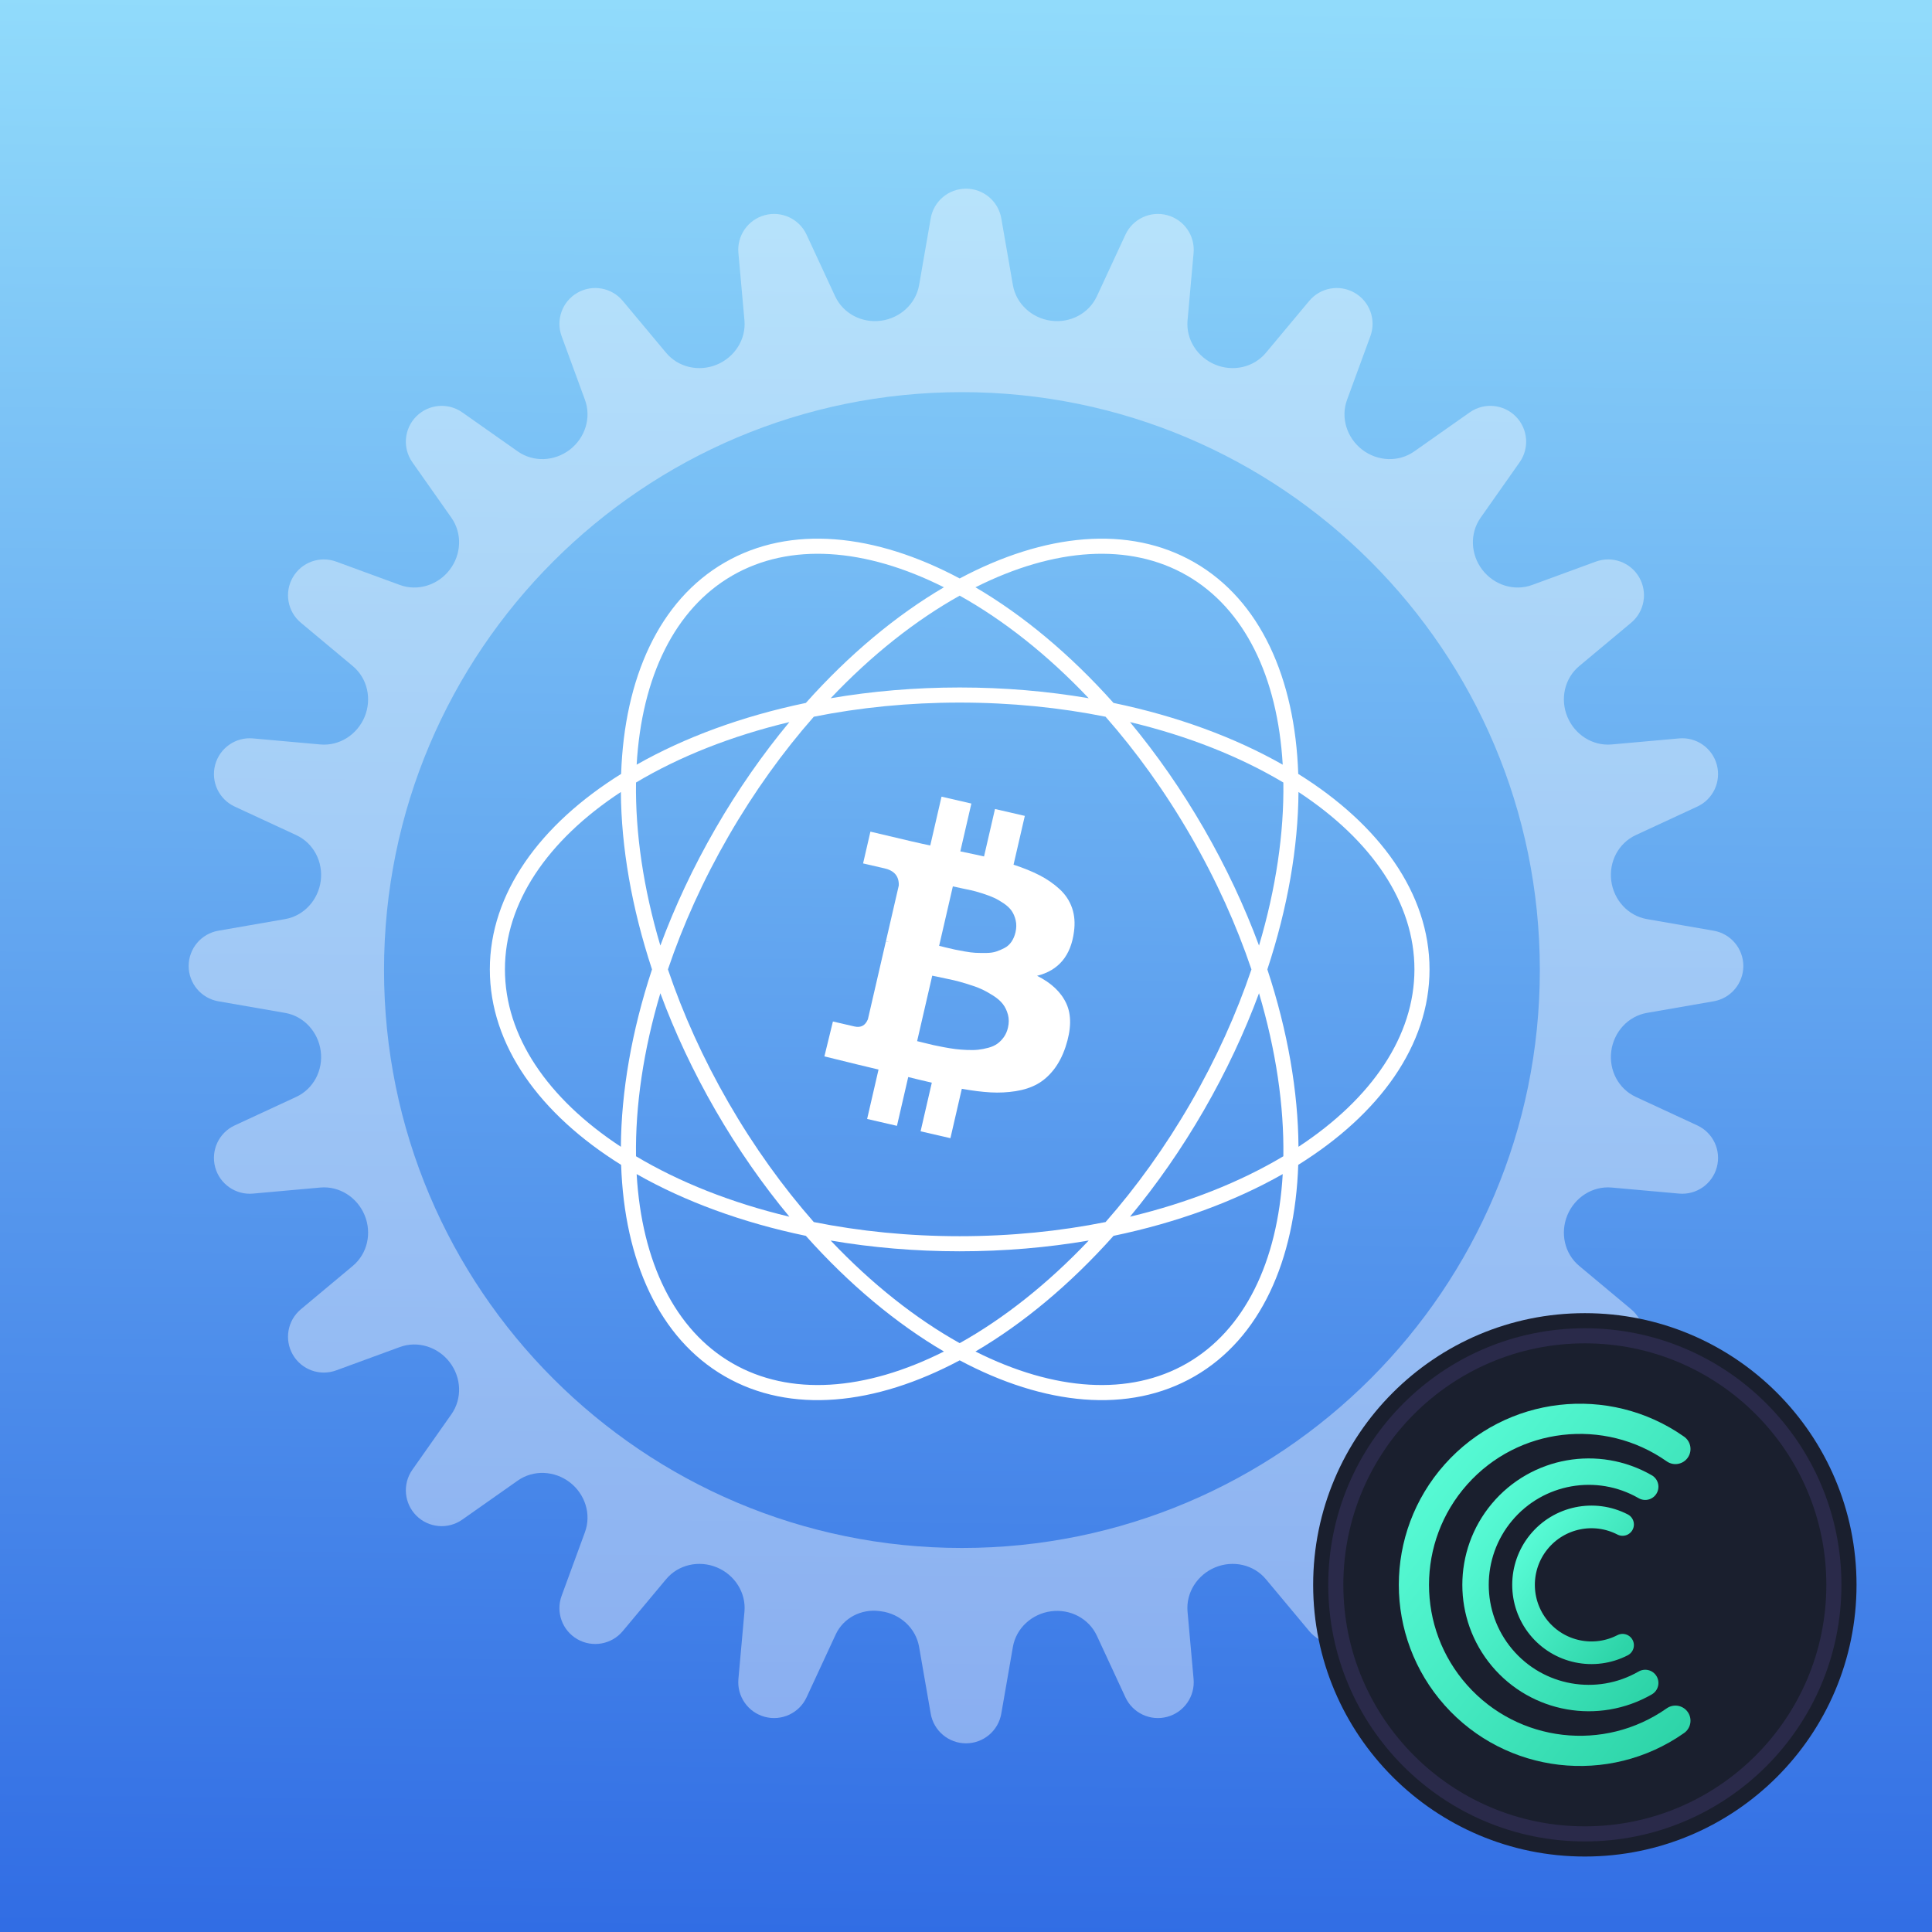
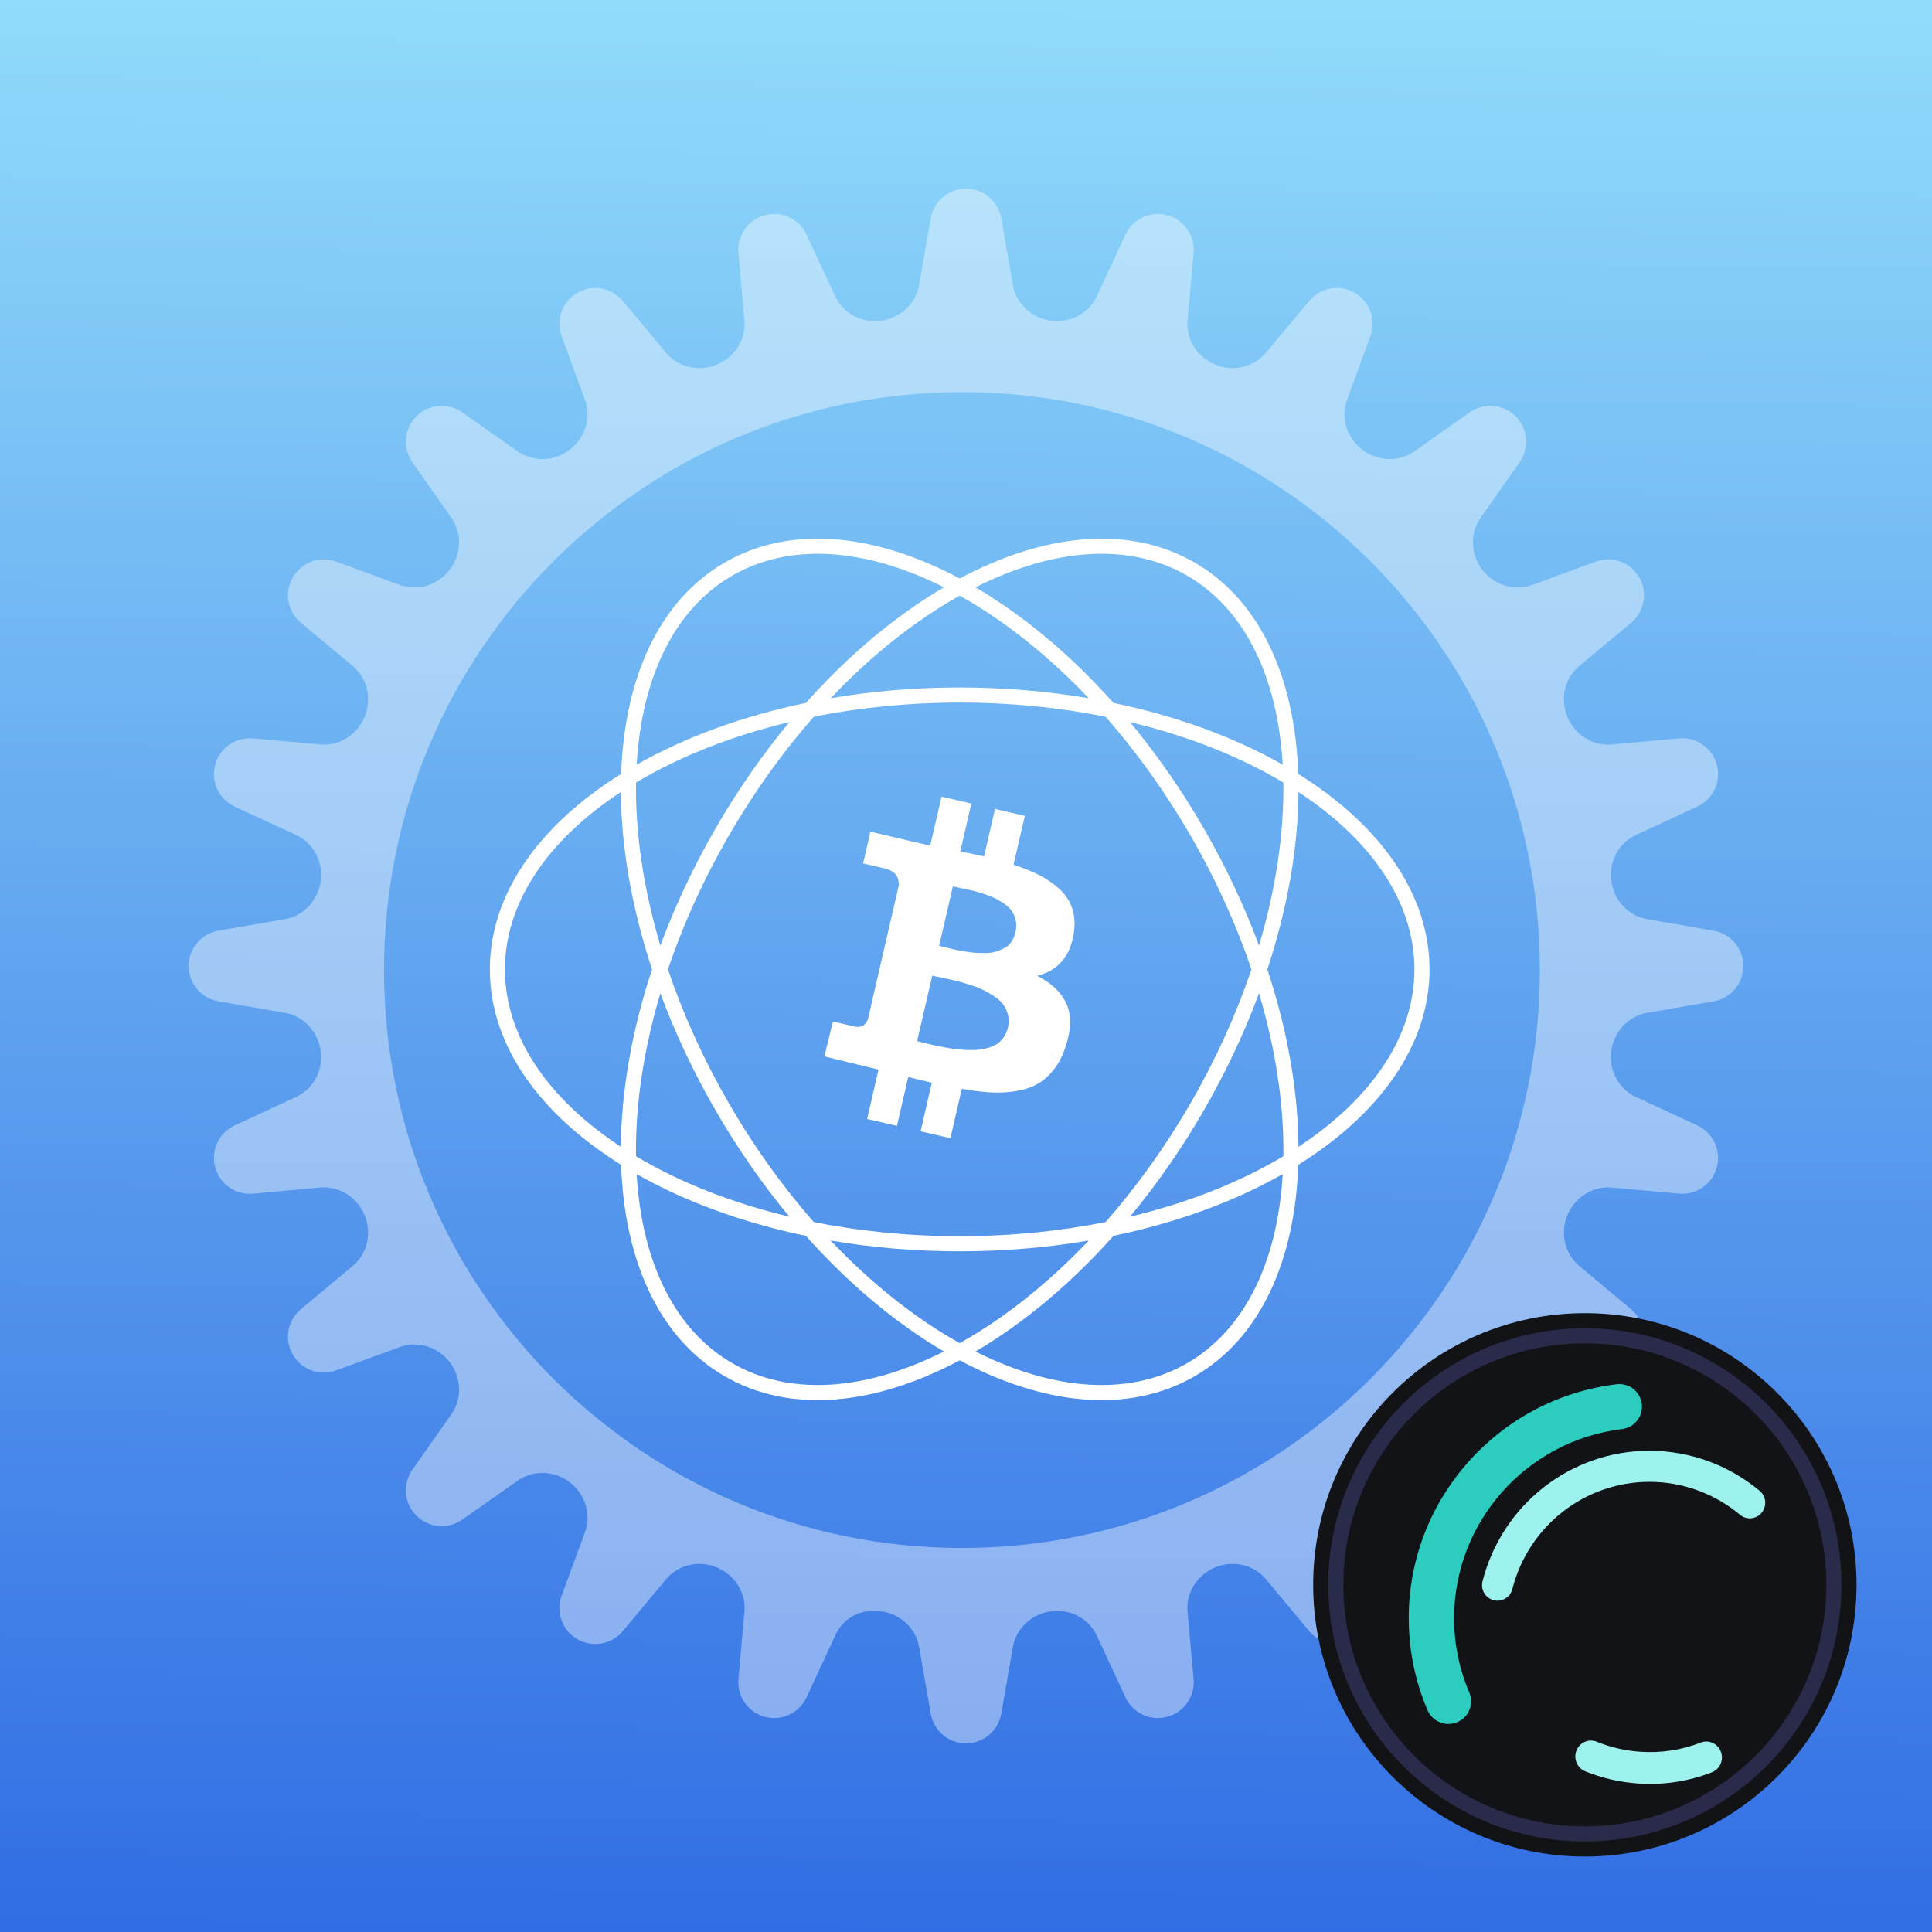
<svg xmlns="http://www.w3.org/2000/svg" width="256" height="256" viewBox="0 0 256 256" fill="none">
  <defs>
    <linearGradient id="paint0_linear" x1="77" y1="0" x2="74.5" y2="256" gradientUnits="userSpaceOnUse">
      <stop stop-color="#91DBFB" />
      <stop offset="1" stop-color="#316DE4" />
    </linearGradient>
    <linearGradient id="arcGrad" x1="0" y1="0" x2="1" y2="1">
      <stop stop-color="#5CFFDA" />
      <stop offset="1" stop-color="#2DD4A8" />
    </linearGradient>
  </defs>
  <g>
    <rect width="256" height="256" fill="url(#paint0_linear)" />
    <path fill-rule="evenodd" clip-rule="evenodd" d="M132.676 28.933C132.281 26.66 130.308 25 128 25C125.692 25 123.719 26.66 123.324 28.933L121.786 37.777C121.349 40.288 119.245 42.169 116.718 42.499C114.194 42.829 111.721 41.551 110.651 39.242L106.876 31.098C105.906 29.005 103.57 27.912 101.341 28.51C99.112 29.107 97.636 31.221 97.842 33.519L98.644 42.443C98.872 44.981 97.338 47.337 94.985 48.314C92.63 49.29 89.894 48.702 88.26 46.745L82.516 39.867C81.037 38.096 78.498 37.646 76.5 38.799C74.501 39.953 73.622 42.377 74.417 44.544L77.509 52.978C78.385 55.367 77.521 58.032 75.503 59.583C73.483 61.135 70.685 61.278 68.602 59.812L61.256 54.643C59.369 53.315 56.8 53.536 55.168 55.168C53.536 56.8 53.315 59.369 54.642 61.256L59.812 68.602C61.278 70.686 61.135 73.483 59.583 75.503C58.032 77.521 55.367 78.385 52.977 77.509L44.544 74.417C42.377 73.623 39.953 74.501 38.799 76.5C37.646 78.498 38.096 81.037 39.867 82.516L46.745 88.26C48.702 89.894 49.29 92.63 48.313 94.985C47.337 97.338 44.981 98.873 42.443 98.644L33.519 97.843C31.221 97.636 29.107 99.113 28.51 101.342C27.912 103.571 29.005 105.906 31.099 106.877L39.242 110.651C41.551 111.721 42.829 114.195 42.499 116.718C42.169 119.245 40.288 121.349 37.777 121.786L28.933 123.324C26.66 123.719 25 125.692 25 128C25 130.308 26.66 132.281 28.933 132.676L37.777 134.214C40.288 134.651 42.169 136.755 42.499 139.282C42.829 141.806 41.551 144.279 39.242 145.349L31.098 149.124C29.005 150.094 27.912 152.43 28.51 154.659C29.107 156.888 31.221 158.364 33.519 158.158L42.443 157.356C44.981 157.128 47.337 158.662 48.314 161.015C49.29 163.37 48.702 166.106 46.745 167.74L39.867 173.484C38.096 174.963 37.646 177.502 38.799 179.5C39.953 181.499 42.377 182.378 44.544 181.583L52.978 178.491C55.367 177.615 58.032 178.479 59.583 180.497C61.135 182.517 61.278 185.315 59.812 187.398L54.643 194.744C53.315 196.631 53.536 199.2 55.168 200.832C56.8 202.464 59.369 202.686 61.256 201.357L68.602 196.188C70.686 194.722 73.483 194.865 75.503 196.417C77.521 197.968 78.385 200.633 77.509 203.022L74.417 211.456C73.623 213.623 74.501 216.047 76.5 217.201C78.498 218.354 81.037 217.904 82.516 216.133L88.26 209.255C89.894 207.298 92.63 206.71 94.985 207.686C97.338 208.663 98.873 211.019 98.644 213.557L97.843 222.481C97.636 224.779 99.113 226.893 101.342 227.49C103.571 228.088 105.906 226.995 106.877 224.902L110.736 216.574C111.756 214.374 114.132 213.158 116.536 213.477L116.737 213.504C119.264 213.833 121.349 215.712 121.786 218.223L123.324 227.067C123.719 229.34 125.692 231 128 231C130.308 231 132.281 229.34 132.676 227.067L134.214 218.223C134.651 215.712 136.755 213.831 139.282 213.501C141.805 213.171 144.279 214.449 145.349 216.758L149.123 224.902C150.094 226.995 152.429 228.088 154.658 227.49C156.887 226.893 158.364 224.779 158.157 222.481L157.356 213.557C157.128 211.019 158.662 208.663 161.015 207.687C163.37 206.71 166.106 207.298 167.74 209.255L173.484 216.133C174.963 217.904 177.501 218.354 179.5 217.201C181.498 216.047 182.377 213.623 181.583 211.456L178.491 203.023C177.615 200.633 178.479 197.968 180.497 196.417C182.517 194.865 185.315 194.722 187.398 196.188L194.744 201.357C196.631 202.685 199.2 202.464 200.832 200.832C202.464 199.2 202.686 196.631 201.357 194.744L196.188 187.398C194.722 185.314 194.865 182.517 196.417 180.497C197.968 178.479 200.633 177.615 203.022 178.491L211.456 181.583C213.623 182.378 216.047 181.499 217.201 179.5C218.354 177.502 217.904 174.963 216.133 173.484L209.255 167.74C207.298 166.106 206.71 163.37 207.686 161.015C208.663 158.662 211.019 157.128 213.557 157.356L222.481 158.157C224.779 158.364 226.893 156.887 227.49 154.658C228.088 152.429 226.995 150.094 224.902 149.123L216.758 145.349C214.449 144.279 213.171 141.805 213.501 139.282C213.831 136.755 215.712 134.651 218.223 134.214L227.067 132.676C229.34 132.281 231 130.308 231 128C231 125.692 229.34 123.719 227.067 123.324L218.223 121.786C215.712 121.349 213.831 119.245 213.501 116.718C213.171 114.195 214.449 111.721 216.758 110.651L224.902 106.877C226.995 105.906 228.088 103.571 227.49 101.342C226.893 99.113 224.779 97.636 222.481 97.843L213.557 98.644C211.019 98.873 208.663 97.338 207.687 94.985C206.71 92.63 207.298 89.894 209.255 88.26L216.133 82.516C217.904 81.037 218.354 78.499 217.201 76.5C216.047 74.502 213.623 73.623 211.456 74.417L203.023 77.509C200.633 78.385 197.968 77.521 196.417 75.503C194.865 73.483 194.722 70.685 196.188 68.602L201.357 61.256C202.685 59.369 202.464 56.8 200.832 55.168C199.2 53.536 196.631 53.315 194.744 54.642L187.398 59.812C185.314 61.278 182.517 61.135 180.497 59.583C178.479 58.032 177.615 55.367 178.491 52.977L181.583 44.544C182.378 42.377 181.499 39.953 179.5 38.799C177.502 37.646 174.963 38.096 173.484 39.867L167.74 46.745C166.106 48.702 163.37 49.29 161.015 48.313C158.662 47.337 157.128 44.981 157.356 42.443L158.157 33.519C158.364 31.221 156.887 29.107 154.658 28.51C152.429 27.912 150.094 29.005 149.123 31.099L145.349 39.242C144.279 41.551 141.805 42.829 139.282 42.499C136.755 42.169 134.651 40.288 134.214 37.777L132.676 28.933ZM204.037 128.538C204.037 170.829 169.752 205.114 127.461 205.114C85.169 205.114 50.885 170.829 50.885 128.538C50.885 86.246 85.169 51.962 127.461 51.962C169.752 51.962 204.037 86.246 204.037 128.538Z" fill="white" fill-opacity="0.4" />
    <path d="M141.298 132.979C140.603 131.467 139.309 130.24 137.417 129.299C140.267 128.587 141.897 126.638 142.308 123.453C142.466 122.3 142.38 121.249 142.05 120.299C141.719 119.349 141.168 118.519 140.394 117.808C139.621 117.098 138.742 116.49 137.76 115.984C136.778 115.478 135.625 115.009 134.3 114.577L135.794 108.109L131.842 107.197L130.39 113.485C129.706 113.327 128.658 113.103 127.247 112.813L128.711 106.474L124.758 105.562L123.265 112.029C122.696 111.916 121.865 111.733 120.77 111.48L115.335 110.198L114.363 114.407L117.212 115.065C118.512 115.365 119.139 116.123 119.093 117.338L117.392 124.703C117.564 124.743 117.698 124.783 117.797 124.824L117.386 124.729L115.005 135.046C114.666 135.887 114.07 136.209 113.214 136.012L110.366 135.354L109.237 139.975L113.618 141.052C113.944 141.127 114.413 141.24 115.027 141.39C115.641 141.541 116.102 141.652 116.41 141.723L114.899 148.267L118.852 149.18L120.345 142.712C121.06 142.896 122.101 143.145 123.47 143.461L121.983 149.903L125.935 150.815L127.446 144.271C128.865 144.526 130.139 144.686 131.269 144.748C132.399 144.81 133.507 144.755 134.592 144.582C135.677 144.409 136.622 144.1 137.427 143.655C138.233 143.211 138.96 142.576 139.611 141.753C140.26 140.93 140.785 139.925 141.185 138.737C141.957 136.411 141.994 134.491 141.298 132.979ZM126.258 117.45C126.378 117.478 126.716 117.551 127.275 117.671C127.833 117.791 128.297 117.889 128.666 117.965C129.036 118.042 129.528 118.178 130.141 118.373C130.753 118.569 131.263 118.759 131.671 118.943C132.079 119.127 132.518 119.377 132.985 119.692C133.453 120.007 133.808 120.342 134.051 120.695C134.294 121.048 134.472 121.468 134.584 121.954C134.698 122.439 134.689 122.965 134.559 123.529C134.448 124.008 134.271 124.427 134.026 124.785C133.782 125.143 133.474 125.419 133.105 125.613C132.736 125.808 132.366 125.966 131.995 126.087C131.625 126.209 131.173 126.271 130.641 126.274C130.109 126.278 129.647 126.27 129.255 126.252C128.862 126.233 128.381 126.172 127.81 126.067C127.24 125.962 126.808 125.881 126.515 125.822C126.222 125.763 125.825 125.671 125.322 125.546C124.819 125.421 124.525 125.349 124.439 125.329L126.258 117.45ZM133.015 137.419C132.761 137.775 132.473 138.069 132.149 138.301C131.825 138.532 131.428 138.711 130.958 138.836C130.487 138.962 130.039 139.048 129.614 139.094C129.189 139.141 128.687 139.15 128.107 139.125C127.527 139.099 127.023 139.059 126.593 139.005C126.164 138.951 125.656 138.87 125.068 138.761C124.481 138.652 124.024 138.56 123.699 138.485C123.374 138.41 122.964 138.311 122.47 138.188C121.976 138.065 121.66 137.988 121.523 137.956L123.526 129.281C123.663 129.313 124.071 129.398 124.751 129.537C125.431 129.676 125.985 129.795 126.412 129.894C126.84 129.993 127.425 130.154 128.166 130.38C128.907 130.604 129.522 130.827 130.012 131.049C130.501 131.27 131.025 131.557 131.583 131.912C132.141 132.266 132.573 132.64 132.878 133.035C133.184 133.43 133.409 133.896 133.555 134.435C133.702 134.973 133.704 135.55 133.561 136.166C133.451 136.646 133.269 137.063 133.015 137.419Z" fill="white" />
    <path fill-rule="evenodd" clip-rule="evenodd" d="M127.164 180.252C115.962 186.224 104.744 187.396 96.034 182.367C87.325 177.339 82.731 167.037 82.302 154.35C71.529 147.634 64.906 138.506 64.906 128.449C64.906 118.392 71.529 109.264 82.302 102.548C82.732 89.862 87.325 79.562 96.034 74.534C104.744 69.505 115.961 70.678 127.164 76.649C138.365 70.678 149.583 69.506 158.292 74.535C167.001 79.563 171.594 89.862 172.024 102.548C182.797 109.264 189.42 118.392 189.42 128.449C189.42 138.506 182.797 147.634 172.024 154.349C171.595 167.037 167.001 177.338 158.292 182.367C149.582 187.395 138.365 186.223 127.164 180.252ZM169.967 155.574C163.614 159.184 155.994 161.999 147.549 163.755C141.806 170.192 135.557 175.385 129.253 179.082C139.701 184.336 149.686 185.026 157.292 180.635C164.898 176.243 169.293 167.25 169.967 155.574ZM127.164 177.974C132.986 174.725 138.817 170.125 144.261 164.377C138.828 165.306 133.093 165.803 127.163 165.803C121.234 165.803 115.498 165.306 110.066 164.377C115.51 170.125 121.341 174.725 127.164 177.974ZM106.778 163.755C112.521 170.192 118.77 175.385 125.074 179.082C114.626 184.337 104.641 185.027 97.034 180.635C89.428 176.244 85.033 167.25 84.36 155.574C90.712 159.184 98.332 162 106.778 163.755ZM104.595 161.218C96.896 159.378 89.999 156.628 84.275 153.211C84.177 146.545 85.245 139.197 87.5 131.609C89.412 136.778 91.849 141.993 94.813 147.127C97.777 152.261 101.075 156.979 104.595 161.218ZM107.832 161.929C103.752 157.288 99.931 151.991 96.545 146.127C93.16 140.263 90.483 134.305 88.504 128.451C90.483 122.597 93.16 116.638 96.545 110.774C99.932 104.908 103.754 99.61 107.835 94.968C113.894 93.755 120.392 93.095 127.163 93.095C133.934 93.095 140.432 93.755 146.491 94.969C150.572 99.61 154.395 104.908 157.781 110.773C161.167 116.638 163.844 122.596 165.823 128.451C163.844 134.305 161.167 140.264 157.781 146.128C154.396 151.991 150.575 157.288 146.495 161.929C140.435 163.142 133.935 163.803 127.163 163.803C120.391 163.803 113.892 163.142 107.832 161.929ZM166.826 131.609C164.914 136.778 162.477 141.994 159.513 147.128C156.549 152.262 153.252 156.979 149.732 161.218C157.43 159.377 164.328 156.628 170.051 153.21C170.149 146.545 169.081 139.197 166.826 131.609ZM172.056 151.955C172.006 144.648 170.634 136.642 167.931 128.451C170.634 120.258 172.006 112.25 172.056 104.943C181.83 111.364 187.42 119.666 187.42 128.449C187.42 137.231 181.83 145.534 172.056 151.955ZM166.826 125.292C164.914 120.123 162.477 114.908 159.513 109.773C156.548 104.638 153.249 99.919 149.729 95.679C157.428 97.52 164.327 100.27 170.051 103.688C170.149 110.354 169.082 117.703 166.826 125.292ZM147.546 93.142C155.992 94.898 163.613 97.713 169.966 101.324C169.292 89.65 164.897 80.658 157.292 76.267C149.686 71.875 139.701 72.565 129.253 77.819C135.556 81.516 141.803 86.707 147.546 93.142ZM125.074 77.819C114.626 72.565 104.64 71.875 97.034 76.266C89.429 80.657 85.034 89.649 84.36 101.323C90.713 97.713 98.335 94.897 106.781 93.142C112.524 86.707 118.772 81.515 125.074 77.819ZM82.27 104.943C72.496 111.364 66.906 119.666 66.906 128.449C66.906 137.232 72.496 145.534 82.27 151.955C82.32 144.649 83.692 136.642 86.395 128.451C83.692 120.258 82.32 112.25 82.27 104.943ZM87.5 125.292C85.245 117.703 84.177 110.354 84.275 103.687C90 100.269 96.898 97.519 104.598 95.679C101.077 99.919 97.778 104.638 94.813 109.774C91.849 114.908 89.412 120.123 87.5 125.292ZM127.164 78.927C132.985 82.176 138.815 86.774 144.258 92.52C138.826 91.592 133.091 91.095 127.163 91.095C121.235 91.095 115.501 91.592 110.069 92.52C115.513 86.774 121.342 82.176 127.164 78.927Z" fill="white" />
    <g transform="translate(174, 174)">
-       <circle cx="36" cy="36" r="36" fill="#1a1f2e" />
-       <circle cx="36" cy="36" r="33" fill="#1a1f2e" stroke="#2a2a4a" stroke-width="2" />
-       <g transform="translate(36,36)">
-         <path d="M 12,-18 A 22,22 0 1,0 12,18" stroke="url(#arcGrad)" stroke-width="4" stroke-linecap="round" fill="none" />
-         <path d="M 8,-13 A 15,15 0 1,0 8,13" stroke="url(#arcGrad)" stroke-width="3.5" stroke-linecap="round" fill="none" />
-         <path d="M 5,-8 A 9,9 0 1,0 5,8" stroke="url(#arcGrad)" stroke-width="3" stroke-linecap="round" fill="none" />
+       <circle cx="36" cy="36" r="36" fill="#111316" />
+       <circle cx="36" cy="36" r="33" fill="#111316" stroke="#2a2a4a" stroke-width="2" />
+       <g transform="translate(36,36) scale(0.38) translate(-135,-111)">
+         <path d="M87.429 159.503C84.35 159.503 81.424 157.705 80.143 154.711C75.792 144.539 73.589 133.732 73.589 122.592C73.589 81.158 104.733 46.104 146.034 41.058C150.378 40.536 154.319 43.592 154.854 47.907C155.388 52.219 152.303 56.145 147.966 56.674C114.584 60.756 89.413 89.093 89.413 122.592C89.413 131.606 91.196 140.341 94.707 148.552C96.418 152.55 94.543 157.174 90.522 158.872C89.51 159.3 88.461 159.503 87.429 159.503Z" fill="#2CCCBF" />
+         <path fill-rule="evenodd" clip-rule="evenodd" d="M104.525 116.523C104.083 116.523 103.631 116.468 103.184 116.351C100.309 115.606 98.58 112.65 99.319 109.752C106.155 82.952 130.102 64.242 157.558 64.242C171.567 64.242 185.205 69.206 195.961 78.225C198.243 80.134 198.556 83.553 196.66 85.853C194.768 88.156 191.379 88.472 189.097 86.561C180.265 79.157 169.065 75.078 157.558 75.078C135.004 75.078 115.335 90.446 109.721 112.451C109.099 114.9 106.916 116.523 104.525 116.523Z" fill="#9EF2ED" />
+         <path fill-rule="evenodd" clip-rule="evenodd" d="M153.616 180.267C147.23 179.833 141.001 178.403 135.105 176.005C132.315 174.87 130.955 171.644 132.065 168.798C133.18 165.954 136.341 164.567 139.131 165.699C143.969 167.668 149.085 168.844 154.338 169.201C161.592 169.693 168.685 168.617 175.424 165.998C178.232 164.911 181.372 166.347 182.44 169.209C183.508 172.07 182.1 175.276 179.294 176.367C171.081 179.555 162.444 180.866 153.616 180.267Z" fill="#9EF2ED" />
      </g>
    </g>
  </g>
</svg>
